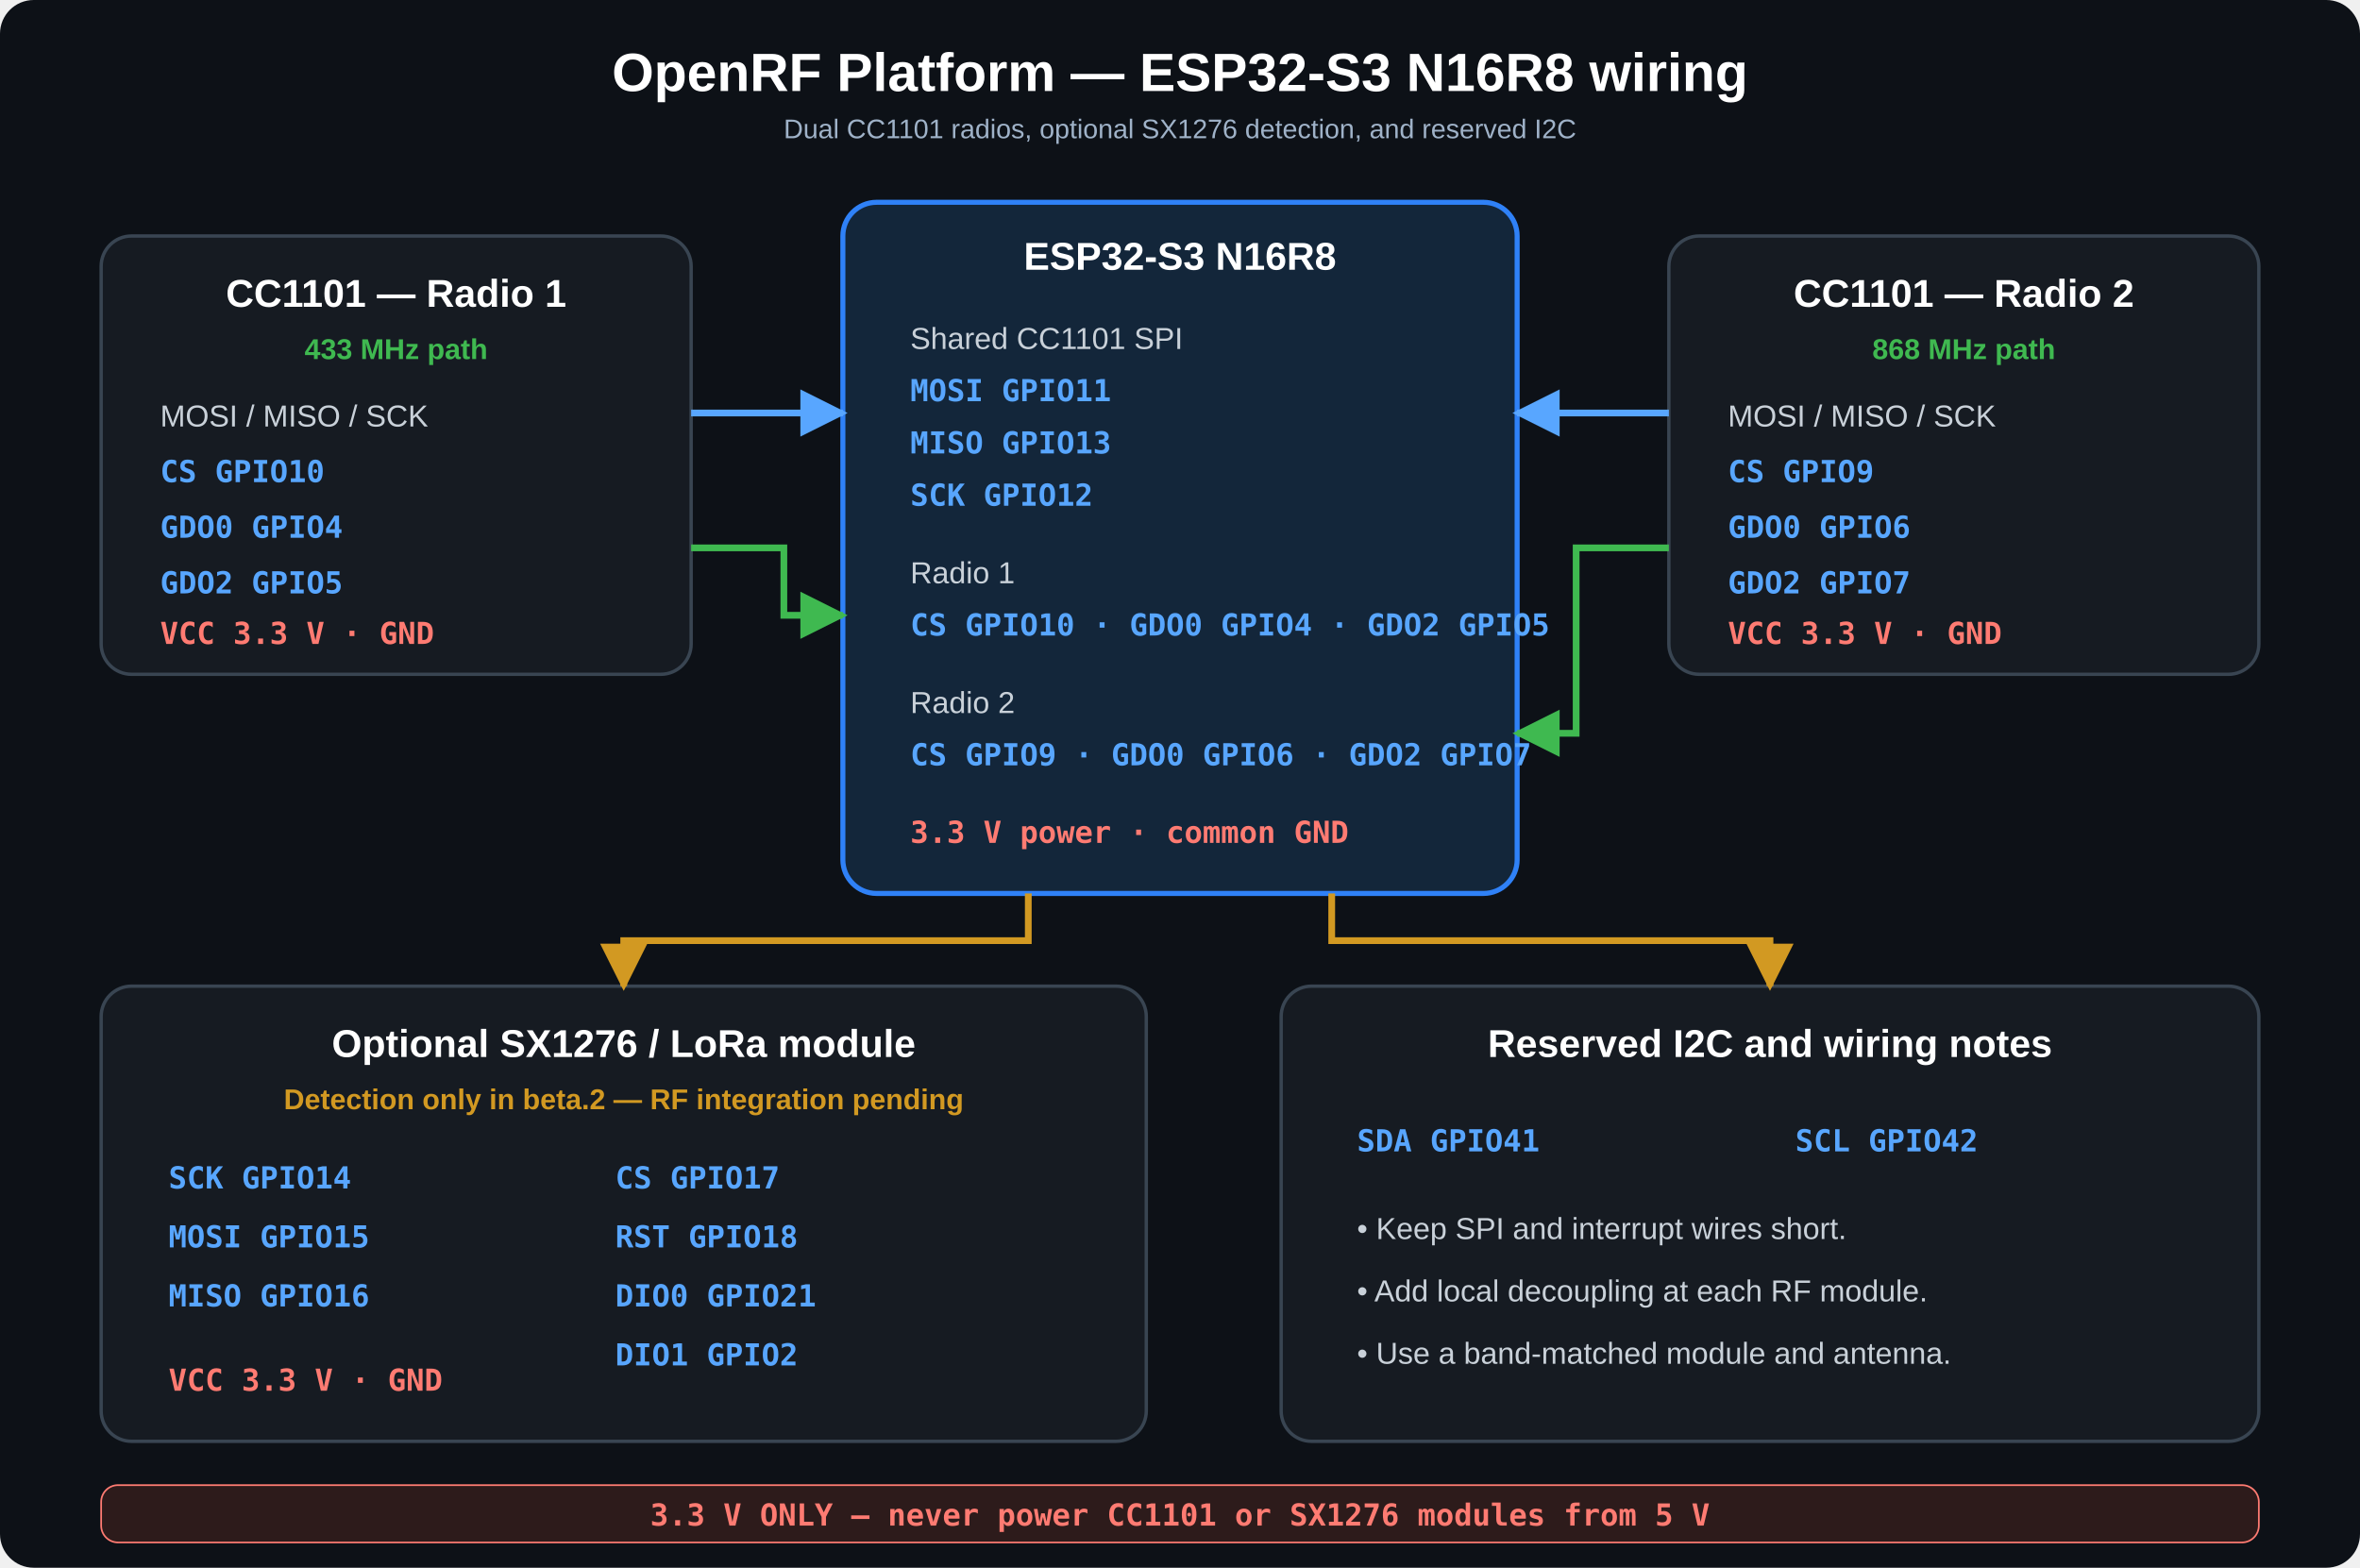
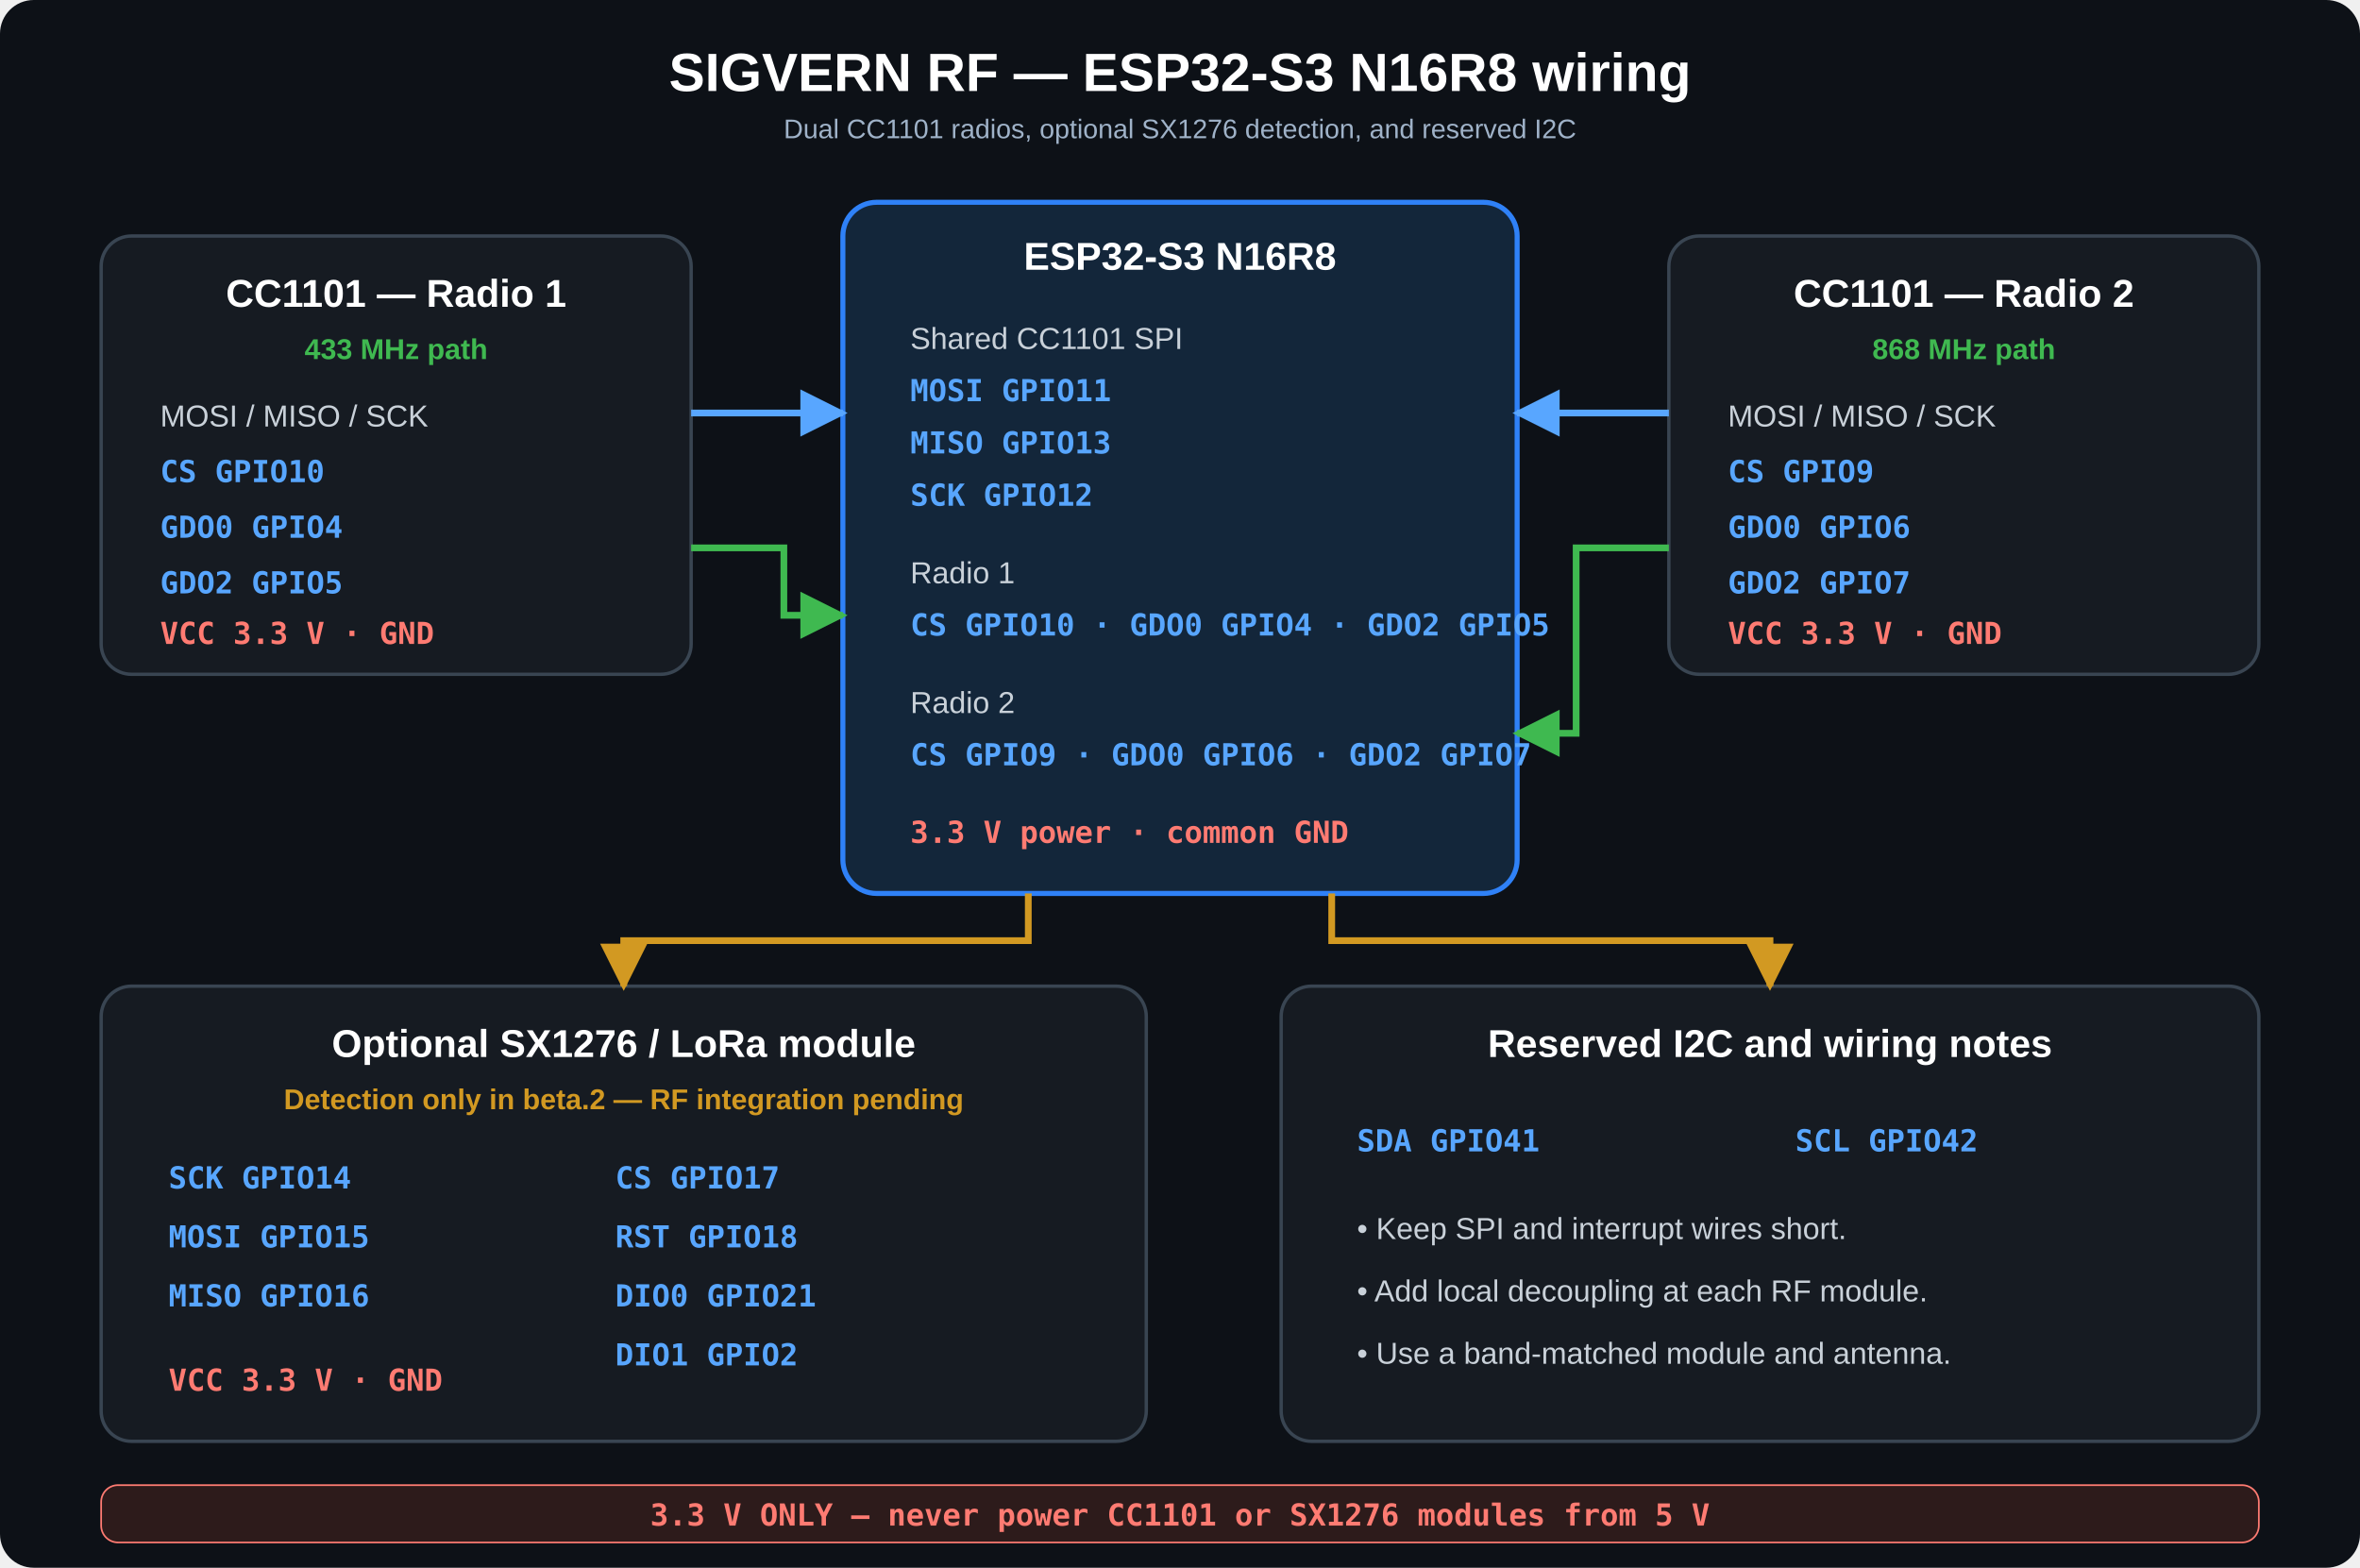
<svg xmlns="http://www.w3.org/2000/svg" width="1400" height="930" viewBox="0 0 1400 930" role="img" aria-labelledby="title description">
  <defs>
    <style>
      .bg { fill: #0d1117; }
      .panel { fill: #161b22; stroke: #394552; stroke-width: 2; }
      .main { fill: #13263a; stroke: #2f81f7; stroke-width: 3; }
      .title { fill: #ffffff; font: 700 32px Arial, sans-serif; }
      .heading { fill: #ffffff; font: 700 23px Arial, sans-serif; }
      .text { fill: #c9d1d9; font: 18px Arial, sans-serif; }
      .small { fill: #9fb2c8; font: 16px Arial, sans-serif; }
      .pin { fill: #58a6ff; font: 700 18px monospace; }
      .power { fill: #ff7b72; font: 700 18px monospace; }
      .ok { fill: #3fb950; font: 700 17px Arial, sans-serif; }
      .warn { fill: #d29922; font: 700 17px Arial, sans-serif; }
      .line-blue { stroke: #58a6ff; stroke-width: 4; fill: none; }
      .line-green { stroke: #3fb950; stroke-width: 4; fill: none; }
      .line-yellow { stroke: #d29922; stroke-width: 4; fill: none; }
      .line-red { stroke: #ff7b72; stroke-width: 4; fill: none; }
    </style>
    <marker id="arrow-blue" viewBox="0 0 10 10" refX="9" refY="5" markerWidth="7" markerHeight="7" orient="auto-start-reverse">
      <path d="M 0 0 L 10 5 L 0 10 z" fill="#58a6ff" />
    </marker>
    <marker id="arrow-green" viewBox="0 0 10 10" refX="9" refY="5" markerWidth="7" markerHeight="7" orient="auto-start-reverse">
      <path d="M 0 0 L 10 5 L 0 10 z" fill="#3fb950" />
    </marker>
    <marker id="arrow-yellow" viewBox="0 0 10 10" refX="9" refY="5" markerWidth="7" markerHeight="7" orient="auto-start-reverse">
      <path d="M 0 0 L 10 5 L 0 10 z" fill="#d29922" />
    </marker>
  </defs>
  <rect class="bg" width="1400" height="930" rx="20" />
-   <text class="title" x="700" y="54" text-anchor="middle">OpenRF Platform — ESP32-S3 N16R8 wiring</text>
+   <text class="title" x="700" y="54" text-anchor="middle">SIGVERN RF — ESP32-S3 N16R8 wiring</text>
  <text class="small" x="700" y="82" text-anchor="middle">Dual CC1101 radios, optional SX1276 detection, and reserved I2C</text>
  <rect class="main" x="500" y="120" width="400" height="410" rx="20" />
  <text class="heading" x="700" y="160" text-anchor="middle">ESP32-S3 N16R8</text>
  <text class="text" x="540" y="207">Shared CC1101 SPI</text>
  <text class="pin" x="540" y="238">MOSI  GPIO11</text>
  <text class="pin" x="540" y="269">MISO  GPIO13</text>
  <text class="pin" x="540" y="300">SCK   GPIO12</text>
  <text class="text" x="540" y="346">Radio 1</text>
  <text class="pin" x="540" y="377">CS GPIO10 · GDO0 GPIO4 · GDO2 GPIO5</text>
  <text class="text" x="540" y="423">Radio 2</text>
  <text class="pin" x="540" y="454">CS GPIO9 · GDO0 GPIO6 · GDO2 GPIO7</text>
  <text class="power" x="540" y="500">3.3 V power · common GND</text>
  <rect class="panel" x="60" y="140" width="350" height="260" rx="18" />
  <text class="heading" x="235" y="182" text-anchor="middle">CC1101 — Radio 1</text>
  <text class="ok" x="235" y="213" text-anchor="middle">433 MHz path</text>
  <text class="text" x="95" y="253">MOSI / MISO / SCK</text>
  <text class="pin" x="95" y="286">CS GPIO10</text>
  <text class="pin" x="95" y="319">GDO0 GPIO4</text>
  <text class="pin" x="95" y="352">GDO2 GPIO5</text>
  <text class="power" x="95" y="382">VCC 3.3 V · GND</text>
  <rect class="panel" x="990" y="140" width="350" height="260" rx="18" />
  <text class="heading" x="1165" y="182" text-anchor="middle">CC1101 — Radio 2</text>
  <text class="ok" x="1165" y="213" text-anchor="middle">868 MHz path</text>
  <text class="text" x="1025" y="253">MOSI / MISO / SCK</text>
  <text class="pin" x="1025" y="286">CS GPIO9</text>
  <text class="pin" x="1025" y="319">GDO0 GPIO6</text>
  <text class="pin" x="1025" y="352">GDO2 GPIO7</text>
  <text class="power" x="1025" y="382">VCC 3.3 V · GND</text>
  <path class="line-blue" d="M 410 245 L 500 245" marker-end="url(#arrow-blue)" />
  <path class="line-green" d="M 410 325 L 465 325 L 465 365 L 500 365" marker-end="url(#arrow-green)" />
  <path class="line-blue" d="M 990 245 L 900 245" marker-end="url(#arrow-blue)" />
  <path class="line-green" d="M 990 325 L 935 325 L 935 435 L 900 435" marker-end="url(#arrow-green)" />
  <rect class="panel" x="60" y="585" width="620" height="270" rx="18" />
  <text class="heading" x="370" y="627" text-anchor="middle">Optional SX1276 / LoRa module</text>
  <text class="warn" x="370" y="658" text-anchor="middle">Detection only in beta.2 — RF integration pending</text>
  <text class="pin" x="100" y="705">SCK  GPIO14</text>
  <text class="pin" x="100" y="740">MOSI GPIO15</text>
  <text class="pin" x="100" y="775">MISO GPIO16</text>
  <text class="pin" x="365" y="705">CS   GPIO17</text>
  <text class="pin" x="365" y="740">RST  GPIO18</text>
  <text class="pin" x="365" y="775">DIO0 GPIO21</text>
  <text class="pin" x="365" y="810">DIO1 GPIO2</text>
  <text class="power" x="100" y="825">VCC 3.3 V · GND</text>
  <rect class="panel" x="760" y="585" width="580" height="270" rx="18" />
  <text class="heading" x="1050" y="627" text-anchor="middle">Reserved I2C and wiring notes</text>
  <text class="pin" x="805" y="683">SDA GPIO41</text>
  <text class="pin" x="1065" y="683">SCL GPIO42</text>
  <text class="text" x="805" y="735">• Keep SPI and interrupt wires short.</text>
  <text class="text" x="805" y="772">• Add local decoupling at each RF module.</text>
  <text class="text" x="805" y="809">• Use a band-matched module and antenna.</text>
  <path class="line-yellow" d="M 610 530 L 610 558 L 370 558 L 370 585" marker-end="url(#arrow-yellow)" />
  <path class="line-yellow" d="M 790 530 L 790 558 L 1050 558 L 1050 585" marker-end="url(#arrow-yellow)" />
  <rect x="60" y="881" width="1280" height="34" rx="10" fill="#2d1b1b" stroke="#ff7b72" />
  <text class="power" x="700" y="905" text-anchor="middle">3.3 V ONLY — never power CC1101 or SX1276 modules from 5 V</text>
</svg>
